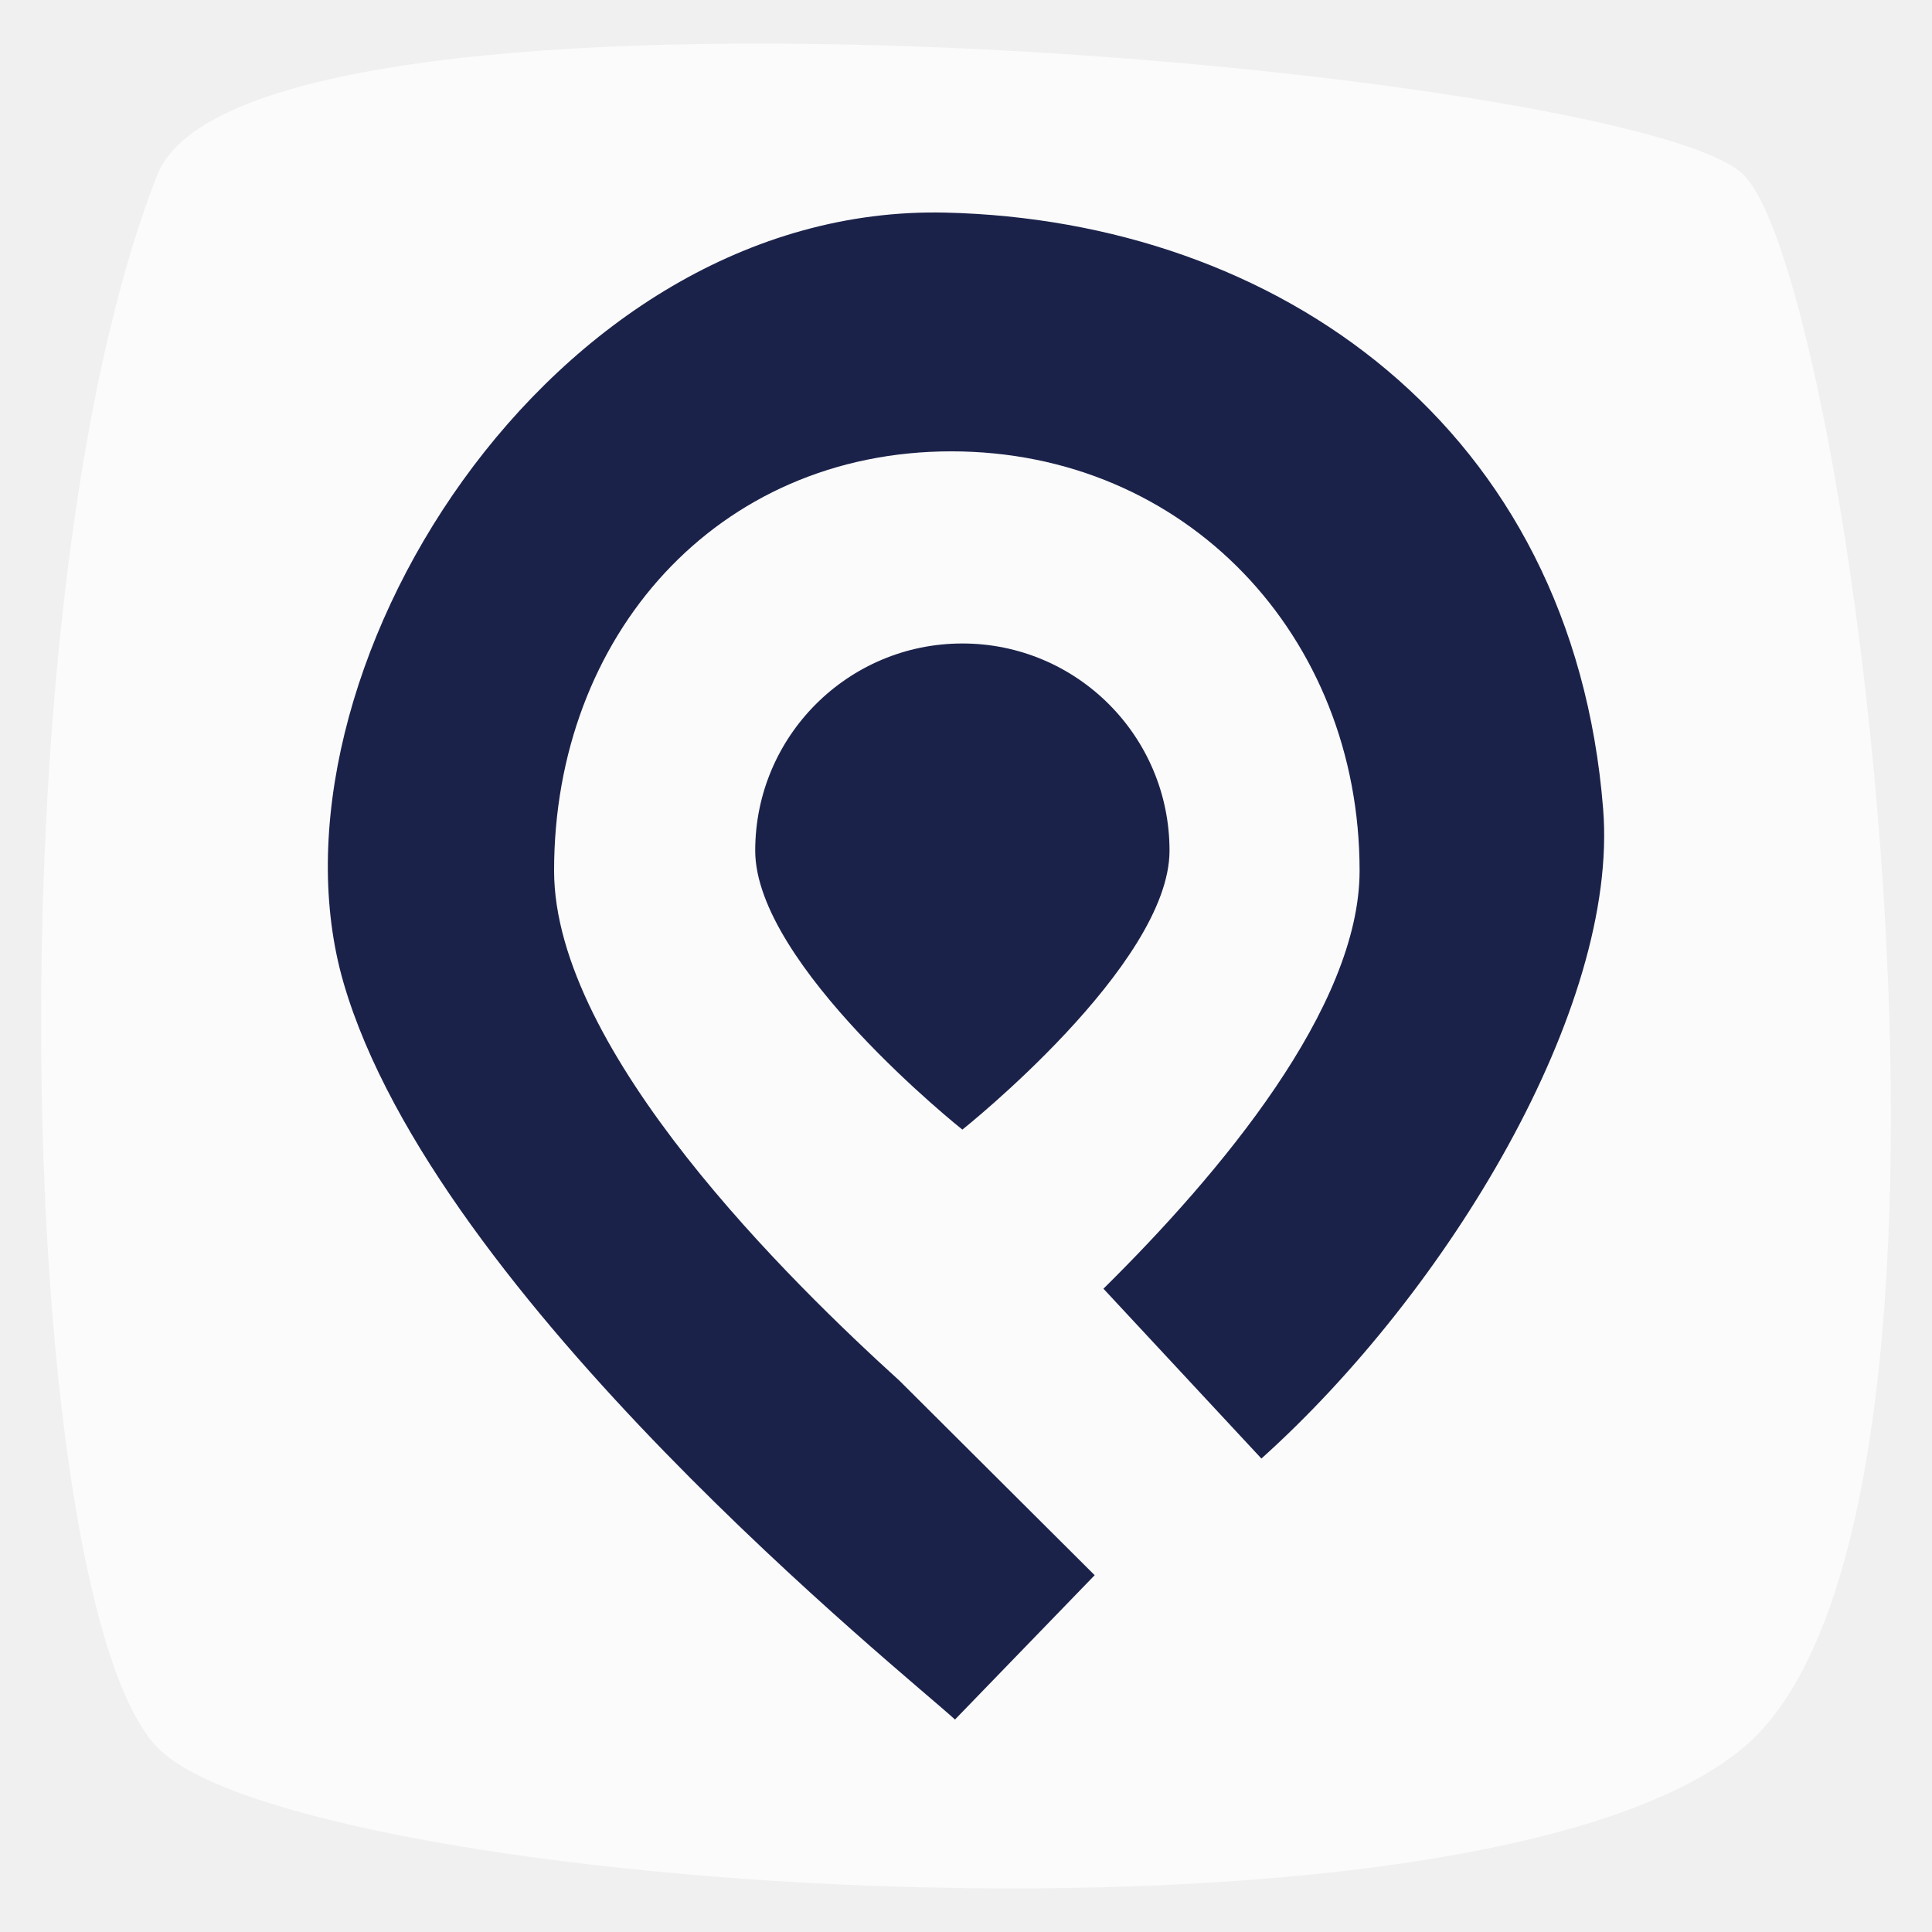
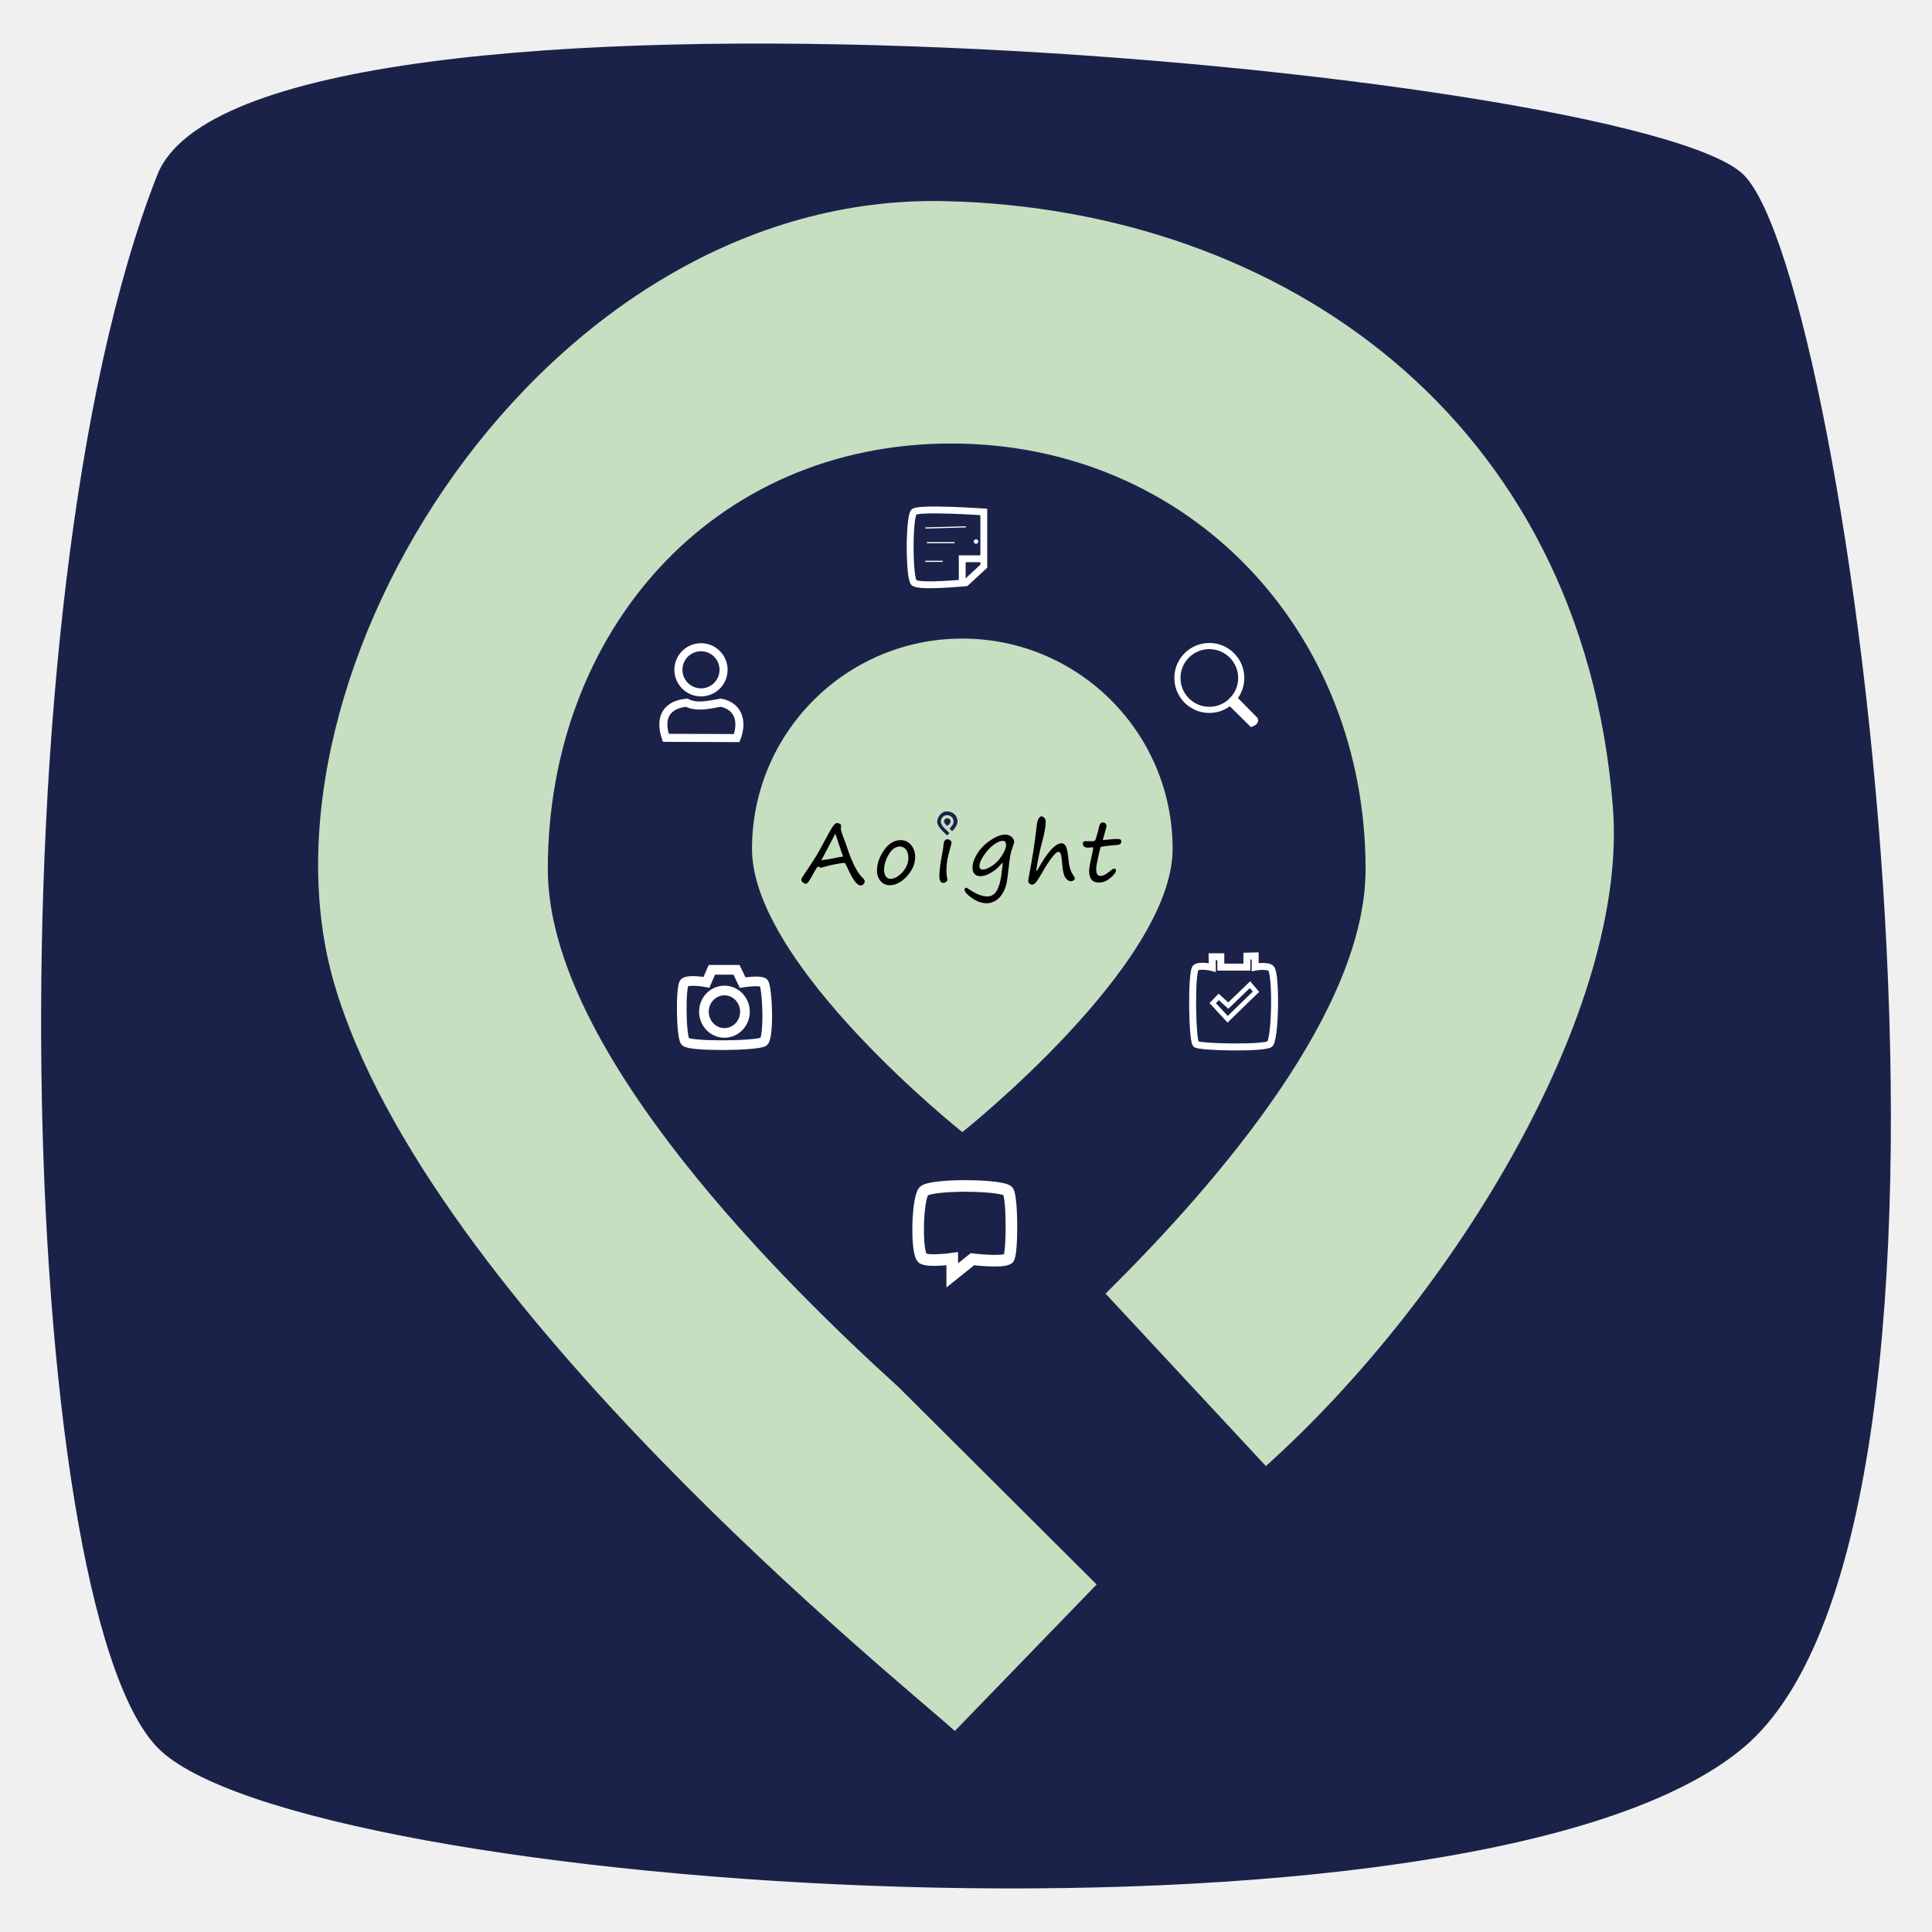
<svg xmlns="http://www.w3.org/2000/svg" width="500" height="500" viewBox="0 0 34290 34290.002" version="1.1" id="svg5">
  <defs id="defs2" />
  <g id="layer2" style="display:inline">
-     <path id="rect1372" style="opacity:1;fill:#ffffff;stroke-width:0;fill-opacity:0.71" d="m 2791.492,3104.795 c 1622.807,-4122.059 26253.724,-1903.964 28157.688,0 1903.964,1903.964 4774.629,23882.902 0,27907.769 -4774.629,4024.867 -25677.796,2575.88 -28157.688,0 -2479.892,-2575.88 -3005.924,-20272.483 0,-27907.769 z" />
+     <path id="rect1372" style="opacity:1;fill:#1b224a;fill-opacity:1;stroke-width:0" d="m 2791.492,3104.795 c 1622.807,-4122.059 26253.724,-1903.964 28157.688,0 1903.964,1903.964 4774.629,23882.902 0,27907.769 -4774.629,4024.867 -25677.796,2575.88 -28157.688,0 -2479.892,-2575.88 -3005.924,-20272.483 0,-27907.769 z" />
  </g>
  <g id="layer1" style="display:inline">
-     <path id="path35114" style="opacity:1;fill:#1b224a;stroke:#000000;stroke-width:0;stroke-miterlimit:4;stroke-dasharray:none" d="M 16786.179,3773.569 C 9751.983,3606.145 4527.313,12056.071 6099.589,17450.41 7730.732,23046.716 16080.08,29720.559 16949.609,30518.883 l 2479.223,-2561.484 -3462.984,-3450.54 C 14065.761,22782.48 9834.106,18667.143 9834.106,15453.243 c 0,-4164.545 2885.536,-7442.511 7050.098,-7442.511 4164.549,0 7246.465,3277.966 7246.465,7442.511 0,2425.596 -2475.725,5374.111 -4546.293,7419.214 l 2803.617,3014.566 C 25701.881,22910.446 28732.584,17885.349 28453.567,14362.309 27915.363,7567.521 22661.767,3913.411 16786.179,3773.569 Z m 294.485,7647.202 c -2030.577,0 -3676.819,1646.169 -3676.819,3676.734 0,2030.561 3676.819,4951.343 3676.819,4951.343 0,0 3676.482,-2920.782 3676.482,-4951.343 0,-2030.565 -1645.917,-3676.734 -3676.482,-3676.734 z" />
+     <path id="path35114" style="opacity:1;fill:#c7dfc1;fill-opacity:1;stroke:#000000;stroke-width:0;stroke-miterlimit:4;stroke-dasharray:none" d="M 16780.716,3569.985 C 9639.422,3400.012 4335.205,11978.591 5931.419,17455.06 7587.397,23136.571 16063.866,29912.026 16946.634,30722.504 l 2516.97,-2600.483 -3515.709,-3503.076 c -1929.016,-1750.633 -6225.1,-5928.627 -6225.1,-9191.46 0,-4227.951 2929.47,-7555.825 7157.438,-7555.825 4227.956,0 7356.795,3327.874 7356.795,7555.825 0,2462.527 -2513.419,5455.934 -4615.512,7532.174 l 2846.303,3060.464 C 25832.162,22998.227 28909.008,17896.621 28625.743,14319.942 28079.345,7421.702 22745.761,3711.956 16780.716,3569.985 Z m 298.968,7763.633 c -2061.493,0 -3732.799,1671.232 -3732.799,3732.713 0,2061.477 3732.799,5026.729 3732.799,5026.729 0,0 3732.458,-2965.252 3732.458,-5026.729 0,-2061.481 -1670.977,-3732.713 -3732.458,-3732.713 z" />
+   </g>
+   <g id="layer3" style="display:inline">
+     <path id="path25500" style="fill:none;stroke:#ffffff;stroke-width:171.45;stroke-miterlimit:4;stroke-dasharray:none;stroke-opacity:1" d="m 13221.656,17956.323 a 364.052,376.378 0 0 1 -364.053,376.376 364.052,376.378 0 0 1 -364.051,-376.376 364.052,376.378 0 0 1 364.051,-376.377 364.052,376.378 0 0 1 364.053,376.377 z m -1071.473,-517.52 c -72.953,50.53 -64.833,957.888 12.411,1047.87 77.245,89.983 1243.2,78.16 1385.881,4.278 108.879,-56.38 72.315,-1007.322 0,-1052.148 -73.347,-45.464 -368.19,0 -368.19,0 l -108.485,-225.894 h -437.592 l -95.923,221.641 c 0,0 -299.266,-57.275 -388.102,4.253 z" />
+     <path style="fill:none;stroke:#ffffff;stroke-width:205.74;stroke-linecap:butt;stroke-linejoin:miter;stroke-miterlimit:4;stroke-dasharray:none;stroke-opacity:1;stroke-dashoffset:0" d="m 16900.704,22635.784 358.479,-286.783 c 0,0 529.78,65.56 636.299,-8.962 74.936,-52.426 76.003,-1076.798 -4.481,-1196.422 -80.484,-119.625 -1379.72,-132.474 -1496.648,0 -116.927,132.475 -142.724,1141.806 -8.962,1196.422 133.763,54.616 515.313,0 515.313,0 z" id="path22856" />
+     <path id="path27798" style="fill:none;fill-opacity:1;stroke:#ffffff;stroke-width:142.994;stroke-miterlimit:4;stroke-dasharray:none;stroke-opacity:1" d="m 12441.565,11487.252 a 400.735,400.735 0 0 0 -400.731,400.731 400.735,400.735 0 0 0 400.731,400.732 400.735,400.735 0 0 0 400.733,-400.732 400.735,400.735 0 0 0 -400.733,-400.731 z m -256.313,983.709 c -438.417,47.905 -459.157,356.676 -367.975,624.132 l 1257.572,4.654 c 109.311,-283.233 41.086,-561.97 -279.452,-628.786 -210.037,36.589 -423.919,94.376 -610.145,0 z" />
+     <g id="g1621" transform="matrix(0.2955387,0,0,0.2955387,11541.112,540.068)" style="stroke:#ffffff;stroke-opacity:1">
+       <path id="path29434" style="fill:none;stroke:#ffffff;stroke-width:411.48;stroke-linecap:butt;stroke-linejoin:miter;stroke-miterlimit:4;stroke-dasharray:none;stroke-opacity:1" d="m 20050.657,31730.114 h -1315.831 v 1477.78 m -2894.829,-40.489 c -310.516,-271.451 -306.568,-3985.067 0,-4251.148 306.567,-266.08 4190.418,0 4190.418,0 v 3259.216 l -1072.909,991.934 c 0,0 -2795.681,281.34 -3117.509,0 z" />
+       <path style="fill:none;stroke:#ffffff;stroke-width:68.58px;stroke-linecap:butt;stroke-linejoin:miter;stroke-miterlimit:4;stroke-dasharray:none;stroke-opacity:1" d="m 16510.596,29879.996 2443.455,-67.874" id="path30189" />
+       <path style="fill:none;stroke:#ffffff;stroke-width:68.58px;stroke-linecap:butt;stroke-linejoin:miter;stroke-miterlimit:4;stroke-dasharray:none;stroke-opacity:1" d="m 16612.405,30762.355 h 1662.91" id="path30191" />
+       <path style="fill:none;stroke:#ffffff;stroke-width:68.58px;stroke-linecap:butt;stroke-linejoin:miter;stroke-miterlimit:4;stroke-dasharray:none;stroke-opacity:1" d="m 16510.596,31882.273 h 1052.042" id="path30193" />
+       <circle id="path30197" style="fill:#ffffff;stroke:#ffffff;stroke-width:68.58;stroke-miterlimit:4;stroke-dasharray:none;stroke-opacity:1" cx="19564.914" cy="30694.482" r="102.87" />
+     </g>
+     <g id="g37318" transform="matrix(1.877636,0,0,1.877636,16304.037,6961.741)" style="stroke:#ffffff;stroke-width:58.062;stroke-miterlimit:4;stroke-dasharray:none;stroke-opacity:1">
+       <circle style="opacity:1;fill:none;fill-opacity:1;stroke:#ffffff;stroke-width:58.062;stroke-miterlimit:4;stroke-dasharray:none;stroke-opacity:1" id="path30333" cx="2747.946" cy="2700.811" r="301.661" />
+       <path style="fill:#000000;fill-opacity:0.569;stroke:#ffffff;stroke-width:58.062;stroke-linecap:butt;stroke-linejoin:miter;stroke-miterlimit:4;stroke-dasharray:none;stroke-opacity:1" d="m 2945.911,2931.771 202.679,199.917 c 23.578,-9.713 34.127,-21.598 31.042,-35.755 l -199.632,-202.965 z" id="path30448" />
+     </g>
+     <path id="path37388" style="fill:none;fill-opacity:1;stroke:#ffffff;stroke-width:123.56;stroke-linecap:butt;stroke-linejoin:miter;stroke-miterlimit:4;stroke-dasharray:none;stroke-opacity:1" d="m 22277.159,16966.469 -146.952,3.671 v 194.712 h -462.9 v -183.7 h -154.314 l 3.672,191.042 c 0,0 -208.312,-51.467 -290.233,0 -88.945,55.879 -68.188,1302.189 0,1359.354 68.186,57.166 1205.785,76.401 1307.903,0 102.118,-76.4 120.784,-1231.645 25.715,-1340.981 -57.623,-66.27 -282.891,-25.715 -282.891,-25.715 z" />
+     <path style="fill:none;fill-opacity:1;stroke:#ffffff;stroke-width:82.373;stroke-linecap:butt;stroke-linejoin:miter;stroke-miterlimit:4;stroke-dasharray:none;stroke-opacity:1" d="m 21524.241,17803.534 264.522,286.563 503.324,-488.629 -106.543,-124.913 -385.759,371.064 -169,-154.304 z" id="path45359" />
+     <g id="g2947" transform="translate(-335.9581,431.9461)">
+       <path d="m 15257.625,14201.686 q 6.429,5.001 6.429,35.006 0,30.72 -6.429,46.437 l 9.287,30.006 q 23.576,84.301 46.437,138.596 28.577,72.871 56.439,156.457 63.583,192.178 132.167,329.346 69.298,136.453 126.451,192.177 35.721,35.006 44.294,48.581 9.287,12.859 9.287,30.719 0,31.434 -21.432,52.867 -20.718,22.147 -50.009,22.147 -91.446,0 -221.469,-287.909 -52.152,-113.592 -62.868,-113.592 -34.292,0 -147.884,20.718 -112.878,20.718 -206.466,48.58 -53.581,16.431 -67.87,16.431 -17.86,0 -37.149,-17.86 -3.572,-2.858 -8.573,-2.858 -15.717,0 -67.87,92.874 -85.729,153.6 -108.591,183.605 -22.147,29.291 -49.294,29.291 -19.29,0 -46.437,-22.861 -27.148,-22.147 -27.148,-45.723 0,-22.861 25.719,-61.44 25.719,-39.292 105.019,-157.171 141.454,-209.324 238.614,-392.928 153.6,-292.196 195.036,-344.348 41.436,-52.867 63.583,-52.867 47.151,0 70.727,25.719 z m 43.579,567.96 q -25.005,-57.153 -73.585,-209.324 -52.866,-162.172 -67.155,-197.178 -39.293,82.872 -121.45,235.042 l -129.309,245.045 q 15.002,-11.431 79.3,-18.575 49.294,-5.001 85.729,-12.86 195.036,-39.292 226.47,-42.15 z" id="path15648" style="font-size:462.862px;line-height:578.596px;font-family:'Segoe Print';-inkscape-font-specification:'Segoe Print';stroke:none;stroke-width:36.578;stroke-miterlimit:4;stroke-dasharray:none;stroke-opacity:1" />
+       <path d="m 16126.287,15279.387 q -97.874,0 -161.457,-74.299 -63.583,-74.299 -63.583,-183.604 0,-184.319 123.593,-362.923 124.309,-179.318 297.197,-179.318 114.307,0 185.034,87.873 71.441,87.873 71.441,209.323 0,185.748 -147.169,344.348 -146.455,158.6 -305.056,158.6 z m -99.303,-276.478 q 0,72.156 30.005,117.878 30.72,45.723 80.729,45.723 106.448,0 213.61,-116.45 107.163,-117.164 107.163,-260.047 0,-87.873 -41.437,-142.168 -40.721,-55.01 -110.02,-55.01 -115.02,0 -197.892,141.454 -82.158,140.74 -82.158,268.62 z" id="path15650" style="font-size:462.862px;line-height:578.596px;font-family:'Segoe Print';-inkscape-font-specification:'Segoe Print';stroke:none;stroke-width:36.578;stroke-miterlimit:4;stroke-dasharray:none;stroke-opacity:1" />
+       <path d="m 17133.434,15040.993 c 0,36.197 5.001,76.919 15.002,122.165 1.906,8.573 2.858,15.717 2.858,21.432 0,8.573 -7.859,19.528 -23.576,32.864 -15.717,13.812 -32.386,20.718 -50.009,20.718 -46.198,0 -69.298,-42.389 -69.298,-127.167 0,-87.634 18.098,-226.231 54.296,-415.789 12.383,-66.202 18.574,-106.924 18.574,-122.165 0,-30.005 5.477,-55.486 16.432,-76.442 10.955,-21.433 26.433,-32.149 46.437,-32.149 24.29,0 43.341,5.954 57.153,17.86 14.288,11.431 21.433,24.291 21.433,38.579 0,14.288 -3.334,33.101 -10.002,56.438 -35.721,125.738 -57.868,215.754 -66.441,270.049 -8.573,54.296 -12.859,118.832 -12.859,193.607 z" id="path15652" style="font-size:462.862px;line-height:578.596px;font-family:'Segoe Print';-inkscape-font-specification:'Segoe Print';stroke:none;stroke-width:36.578;stroke-miterlimit:4;stroke-dasharray:none;stroke-opacity:1" />
+       <path d="m 18135.126,14883.992 q -8.573,-6.429 -47.866,40.008 -65.012,76.442 -166.459,135.739 -100.732,59.296 -187.177,59.296 -64.297,0 -100.732,-40.007 -36.435,-40.722 -36.435,-112.163 0,-110.735 83.586,-246.473 83.587,-136.454 233.614,-237.901 150.742,-101.447 263.619,-101.447 59.297,0 104.305,34.292 10.716,8.573 18.575,14.289 12.859,9.287 24.29,37.863 11.43,27.863 11.43,45.009 0,10.716 -7.858,32.863 -43.58,118.593 -59.297,196.464 -15.717,77.871 -34.292,262.19 -17.146,165.745 -37.149,255.046 -20.004,89.302 -72.156,172.889 -52.152,83.587 -125.023,125.023 -72.87,42.15 -150.027,42.15 -133.595,0 -263.619,-92.16 -130.024,-92.159 -130.024,-147.883 0,-35.007 26.434,-35.007 12.859,0 76.442,42.151 167.888,112.163 302.198,112.163 117.164,0 177.889,-125.023 61.44,-125.022 83.587,-373.639 5,-56.439 12.145,-95.732 z m -1.429,-392.213 q -60.725,0 -152.171,62.868 -90.73,62.869 -176.46,184.319 -85.73,121.451 -85.73,203.609 0,27.862 17.146,44.293 17.86,15.718 39.293,15.718 63.583,0 165.744,-65.727 102.876,-65.726 176.461,-182.176 74.299,-117.164 74.299,-183.604 0,-79.3 -58.582,-79.3 z" id="path15654" style="font-size:462.862px;line-height:578.596px;font-family:'Segoe Print';-inkscape-font-specification:'Segoe Print';stroke:none;stroke-width:36.578;stroke-miterlimit:4;stroke-dasharray:none;stroke-opacity:1" />
+       <path d="m 18740.488,15025.97 q 265.763,-490.803 437.937,-490.803 45.722,0 74.299,52.152 28.576,52.153 46.437,231.471 17.86,190.749 80.729,275.764 32.148,43.579 32.148,64.298 0,18.574 -21.432,34.291 -21.433,15.718 -45.723,15.718 -55.724,0 -98.589,-62.154 -42.865,-62.869 -55.01,-220.04 -12.145,-148.599 -25.719,-194.321 -13.574,-45.723 -45.008,-45.723 -75.013,0 -302.197,392.214 -67.87,117.164 -100.019,153.599 -32.148,35.721 -58.582,35.721 -31.434,0 -52.866,-18.575 -21.433,-18.575 -21.433,-45.722 0,-20.004 11.431,-77.157 87.873,-453.654 138.596,-897.305 11.431,-103.591 36.435,-137.882 25.719,-34.292 42.865,-34.292 30.72,0 55.725,25.004 25.004,25.005 25.004,69.298 0,131.453 -64.297,360.78 -31.434,113.592 -66.441,288.624 -35.006,175.031 -35.006,216.468 0,8.572 7.859,8.572 z" id="path15656" style="font-size:462.862px;line-height:578.596px;font-family:'Segoe Print';-inkscape-font-specification:'Segoe Print';stroke:none;stroke-width:36.578;stroke-miterlimit:4;stroke-dasharray:none;stroke-opacity:1" />
+       <path d="m 19908.464,14478.748 q 73.585,-5.715 138.597,-13.573 64.297,-7.145 107.162,-7.145 54.296,0 68.584,10.002 14.288,10.002 14.288,35.006 0,57.868 -80.729,62.869 -103.59,6.43 -190.748,17.86 -87.159,11.431 -94.303,19.29 -6.43,7.144 -42.865,170.03 -36.435,162.173 -36.435,210.753 0,78.585 20.718,105.019 20.718,25.719 62.154,25.719 61.439,0 170.745,-92.16 42.15,-37.864 65.012,-37.864 30.719,0 30.719,32.863 0,51.438 -99.303,133.596 -98.589,81.443 -202.18,81.443 -172.888,0 -172.888,-203.608 0,-73.585 35.721,-227.898 35.006,-153.6 35.006,-184.32 0,-10.716 -17.146,-10.716 l -74.299,6.43 q -91.445,0 -91.445,-72.87 0,-41.436 42.15,-41.436 h 147.17 q 15.002,0 26.433,-13.574 11.431,-13.574 33.578,-90.731 22.146,-77.871 39.292,-153.599 17.147,-75.014 67.155,-75.014 30.72,0 47.866,21.433 17.146,21.432 17.146,40.007 0,10.002 -25.719,102.161 z" id="path15658" style="font-size:462.862px;line-height:578.596px;font-family:'Segoe Print';-inkscape-font-specification:'Segoe Print';stroke:none;stroke-width:36.578;stroke-miterlimit:4;stroke-dasharray:none;stroke-opacity:1" />
+       <path id="path16370" style="fill:#1b224a;fill-opacity:1;stroke:#000000;stroke-width:0;stroke-miterlimit:4;stroke-dasharray:none;stroke-opacity:1" d="m 17144.521,13968.92 c -111.937,-2.665 -195.078,131.801 -170.058,217.643 25.956,89.055 158.821,195.257 172.658,207.962 l 39.453,-40.762 -55.108,-54.909 c -30.236,-27.441 -97.575,-92.929 -97.575,-144.073 0,-66.271 45.918,-118.434 112.19,-118.434 66.271,0 115.314,52.163 115.314,118.434 0,38.599 -39.396,85.52 -72.346,118.064 l 44.615,47.972 c 52.734,-47.367 100.963,-127.333 96.522,-183.396 -8.564,-108.127 -92.166,-166.276 -185.665,-168.501 z m 4.686,121.691 c -32.313,0 -58.51,26.197 -58.51,58.51 0,32.312 58.51,78.791 58.51,78.791 0,0 58.505,-46.479 58.505,-78.791 0,-32.313 -26.192,-58.51 -58.505,-58.51 z" />
+     </g>
  </g>
</svg>
